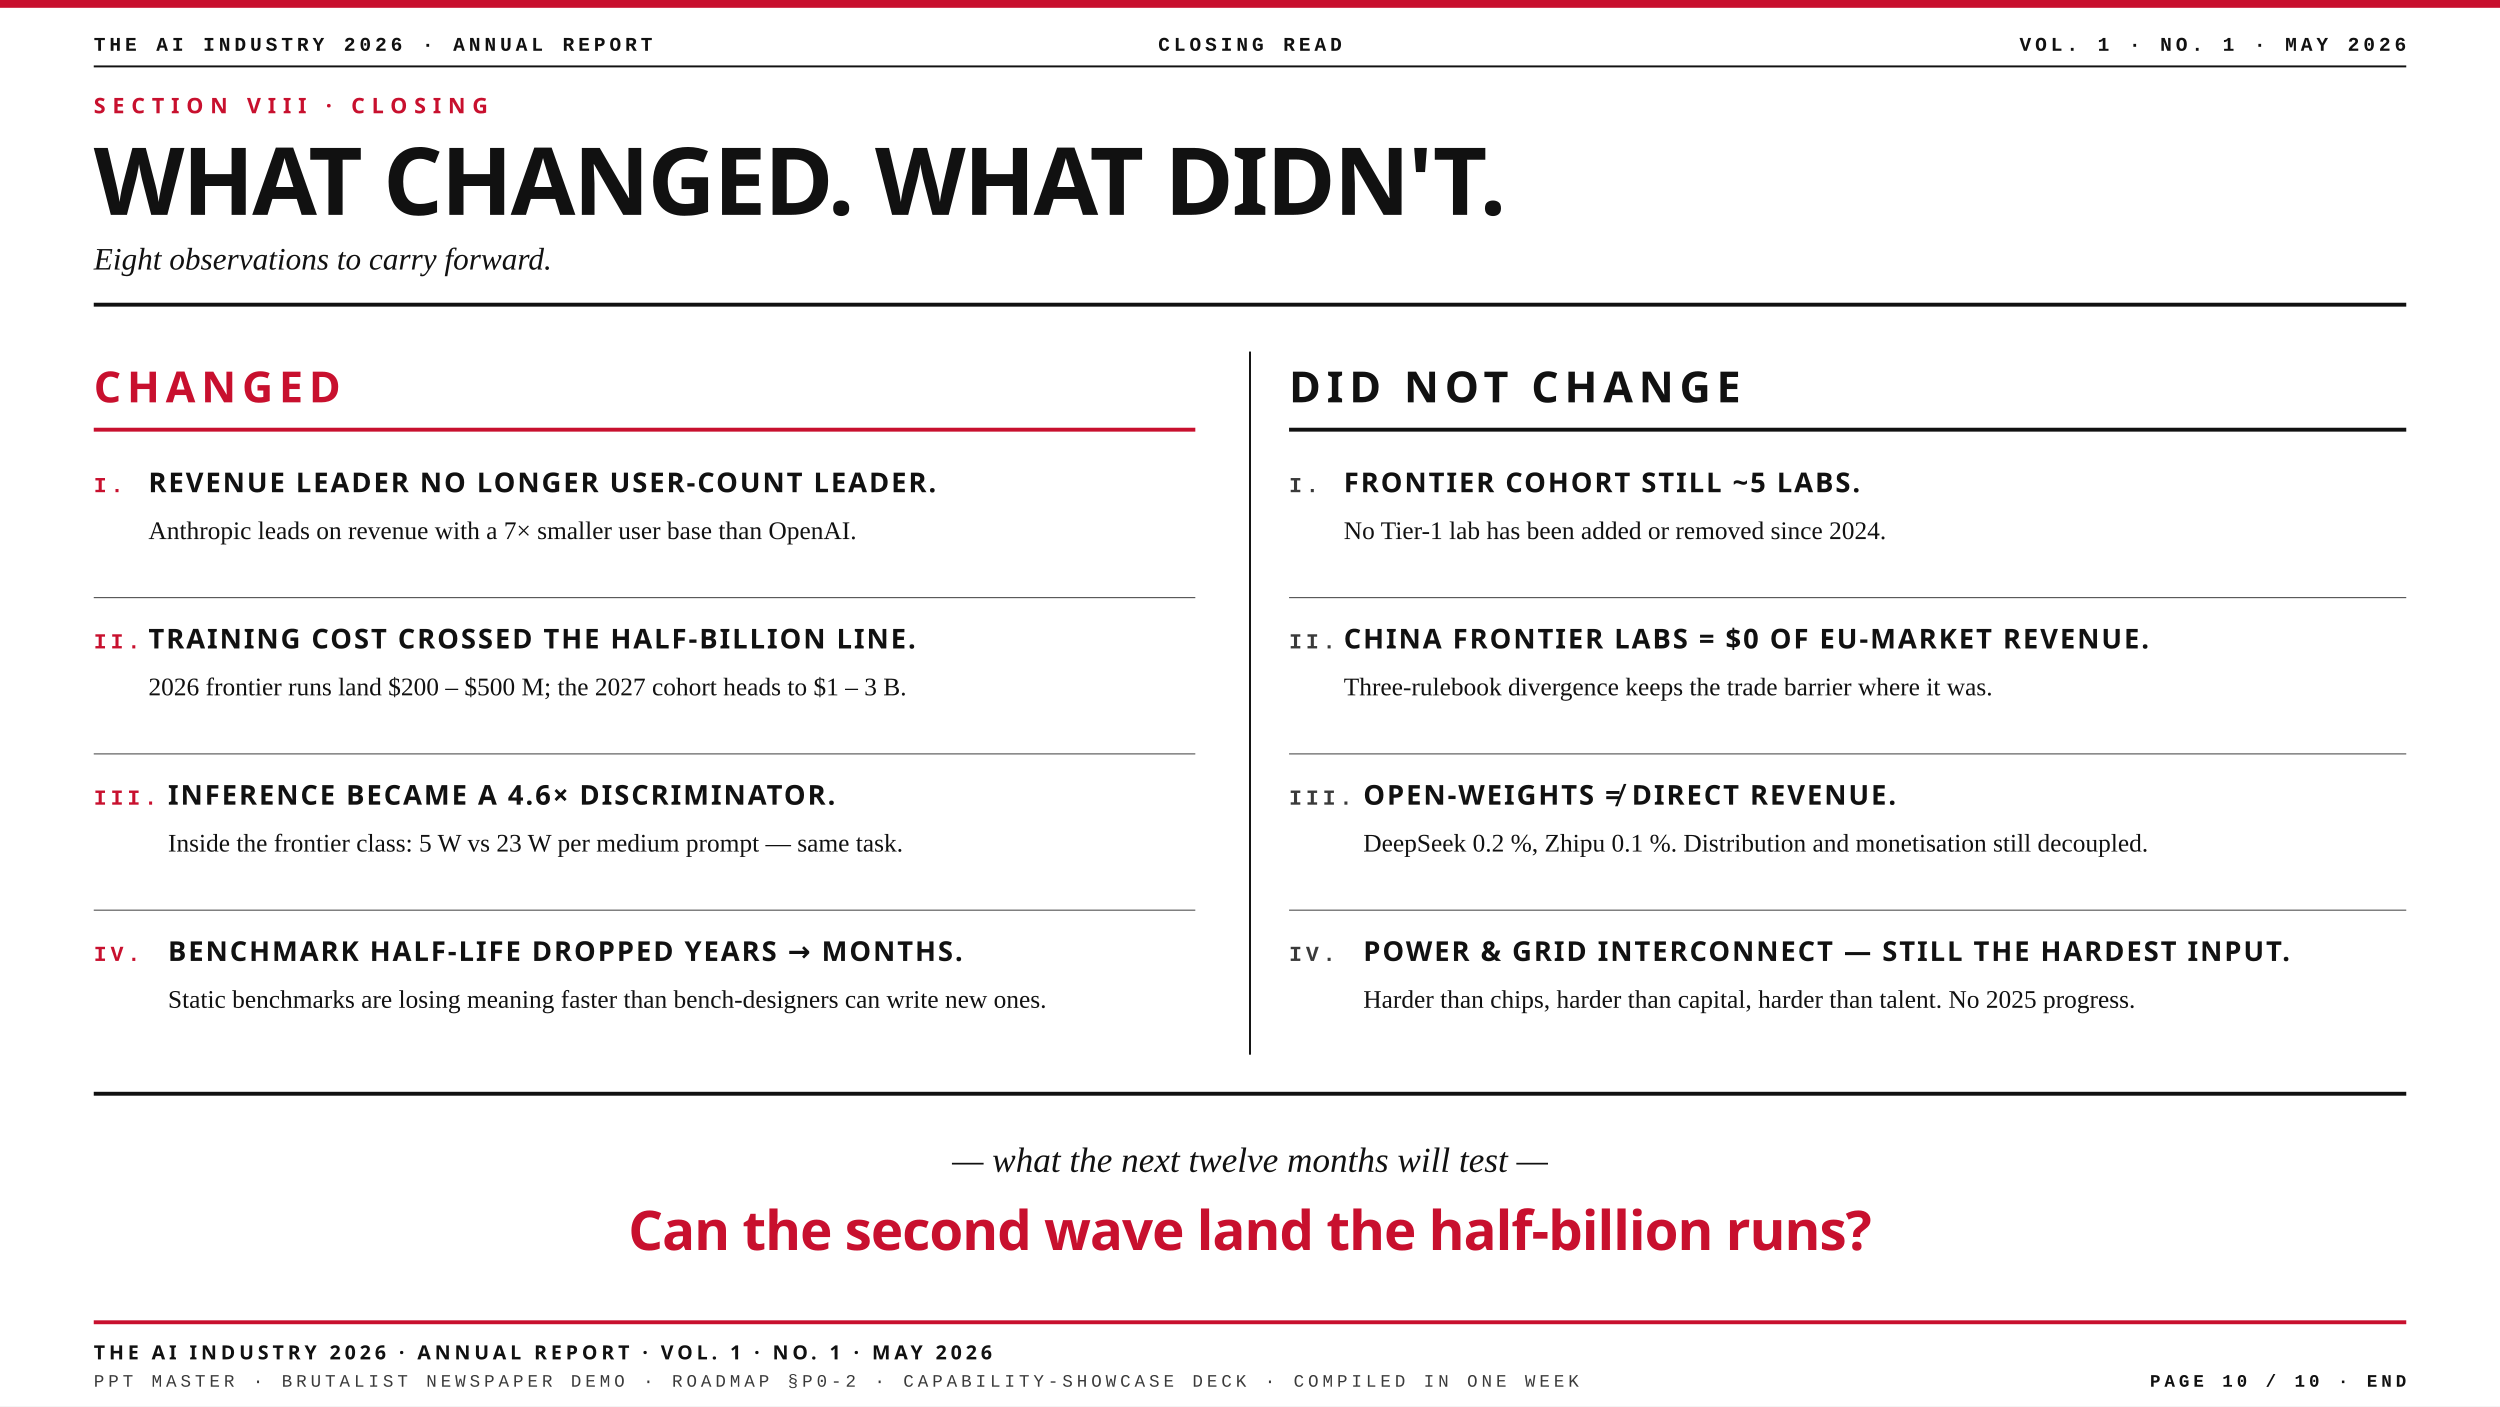
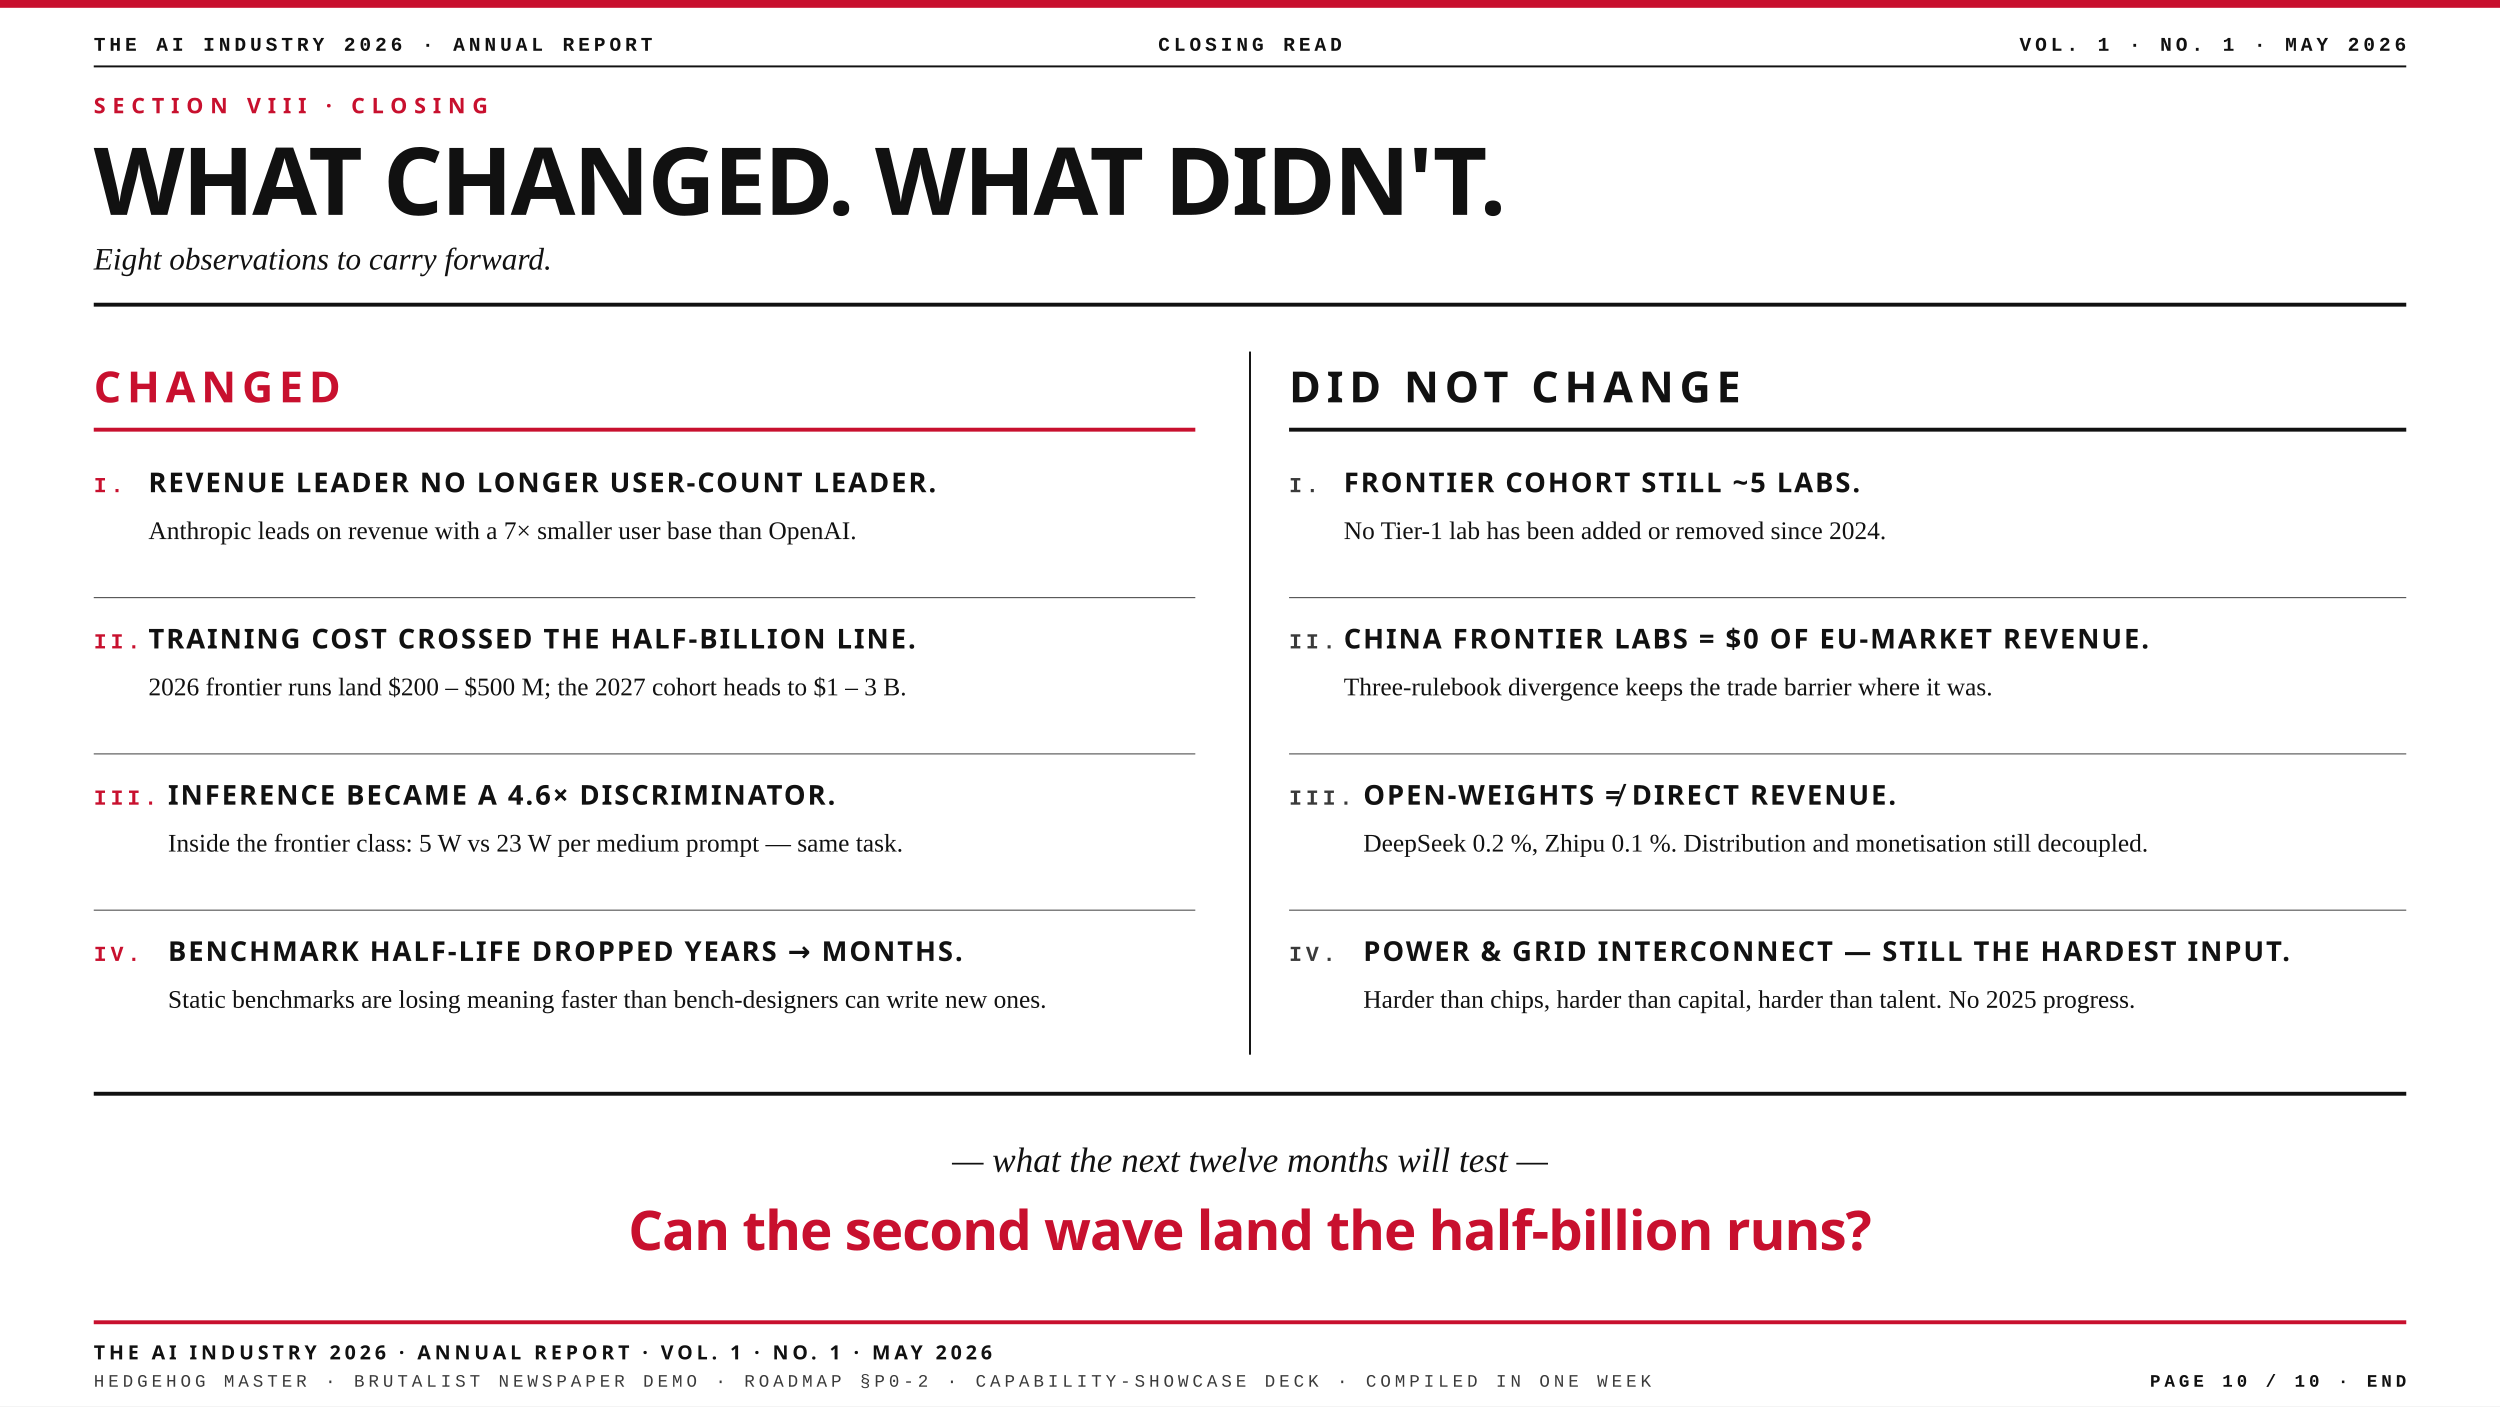
<svg xmlns="http://www.w3.org/2000/svg" viewBox="0 0 1280 720" width="1280" height="720">
  <rect id="bg" width="1280" height="720" fill="#FFFFFF" />
  <g id="bg-masthead-rule">
    <rect x="0" y="0" width="1280" height="4" fill="#C8102E" />
  </g>
  <g id="header-folio">
    <line x1="48" y1="34" x2="1232" y2="34" stroke="#111111" stroke-width="1" />
    <text x="48" y="26" font-family="Consolas, &quot;Courier New&quot;, monospace" font-size="10" font-weight="700" fill="#111111" letter-spacing="2">THE AI INDUSTRY 2026 · ANNUAL REPORT</text>
    <text x="640" y="26" font-family="Consolas, &quot;Courier New&quot;, monospace" font-size="10" font-weight="700" fill="#111111" text-anchor="middle" letter-spacing="2">CLOSING READ</text>
    <text x="1232" y="26" font-family="Consolas, &quot;Courier New&quot;, monospace" font-size="10" font-weight="700" fill="#111111" text-anchor="end" letter-spacing="2">VOL. 1 · NO. 1 · MAY 2026</text>
  </g>
  <g id="header">
    <text x="48" y="58" font-family="&quot;Arial Black&quot;, SimHei, sans-serif" font-size="11" font-weight="900" fill="#C8102E" letter-spacing="3.5">SECTION VIII · CLOSING</text>
    <text x="48" y="110" font-family="Impact, &quot;Arial Black&quot;, SimHei, sans-serif" font-size="48" font-weight="900" fill="#111111" letter-spacing="-1">WHAT CHANGED. WHAT DIDN'T.</text>
    <text x="48" y="138" font-family="&quot;Times New Roman&quot;, SimSun, serif" font-size="16" font-style="italic" fill="#111111">Eight observations to carry forward.</text>
    <line x1="48" y1="156" x2="1232" y2="156" stroke="#111111" stroke-width="2" />
  </g>
  <line x1="640" y1="180" x2="640" y2="540" stroke="#111111" stroke-width="1" />
  <g id="changed-header">
    <text x="48" y="206" font-family="Impact, &quot;Arial Black&quot;, SimHei, sans-serif" font-size="22" font-weight="900" fill="#C8102E" letter-spacing="3">CHANGED</text>
    <line x1="48" y1="220" x2="612" y2="220" stroke="#C8102E" stroke-width="2" />
  </g>
  <g id="changed-1">
    <text x="48" y="252" font-family="Consolas, &quot;Courier New&quot;, monospace" font-size="11" font-weight="700" fill="#C8102E" letter-spacing="2">I.</text>
    <text x="76" y="252" font-family="&quot;Arial Black&quot;, SimHei, sans-serif" font-size="14" font-weight="900" fill="#111111" letter-spacing="1">REVENUE LEADER NO LONGER USER-COUNT LEADER.</text>
    <text x="76" y="276" font-family="&quot;Times New Roman&quot;, SimSun, serif" font-size="13" fill="#111111">Anthropic leads on revenue with a 7× smaller user base than OpenAI.</text>
  </g>
  <g id="changed-2">
    <line x1="48" y1="306" x2="612" y2="306" stroke="#3A3A3A" stroke-width="0.5" />
    <text x="48" y="332" font-family="Consolas, &quot;Courier New&quot;, monospace" font-size="11" font-weight="700" fill="#C8102E" letter-spacing="2">II.</text>
    <text x="76" y="332" font-family="&quot;Arial Black&quot;, SimHei, sans-serif" font-size="14" font-weight="900" fill="#111111" letter-spacing="1">TRAINING COST CROSSED THE HALF-BILLION LINE.</text>
    <text x="76" y="356" font-family="&quot;Times New Roman&quot;, SimSun, serif" font-size="13" fill="#111111">2026 frontier runs land $200 – $500 M; the 2027 cohort heads to $1 – 3 B.</text>
  </g>
  <g id="changed-3">
    <line x1="48" y1="386" x2="612" y2="386" stroke="#3A3A3A" stroke-width="0.5" />
    <text x="48" y="412" font-family="Consolas, &quot;Courier New&quot;, monospace" font-size="11" font-weight="700" fill="#C8102E" letter-spacing="2">III.</text>
    <text x="86" y="412" font-family="&quot;Arial Black&quot;, SimHei, sans-serif" font-size="14" font-weight="900" fill="#111111" letter-spacing="1">INFERENCE BECAME A 4.6× DISCRIMINATOR.</text>
    <text x="86" y="436" font-family="&quot;Times New Roman&quot;, SimSun, serif" font-size="13" fill="#111111">Inside the frontier class: 5 W vs 23 W per medium prompt — same task.</text>
  </g>
  <g id="changed-4">
    <line x1="48" y1="466" x2="612" y2="466" stroke="#3A3A3A" stroke-width="0.5" />
    <text x="48" y="492" font-family="Consolas, &quot;Courier New&quot;, monospace" font-size="11" font-weight="700" fill="#C8102E" letter-spacing="2">IV.</text>
    <text x="86" y="492" font-family="&quot;Arial Black&quot;, SimHei, sans-serif" font-size="14" font-weight="900" fill="#111111" letter-spacing="1">BENCHMARK HALF-LIFE DROPPED YEARS → MONTHS.</text>
    <text x="86" y="516" font-family="&quot;Times New Roman&quot;, SimSun, serif" font-size="13" fill="#111111">Static benchmarks are losing meaning faster than bench-designers can write new ones.</text>
  </g>
  <g id="constant-header">
    <text x="660" y="206" font-family="Impact, &quot;Arial Black&quot;, SimHei, sans-serif" font-size="22" font-weight="900" fill="#111111" letter-spacing="3">DID NOT CHANGE</text>
    <line x1="660" y1="220" x2="1232" y2="220" stroke="#111111" stroke-width="2" />
  </g>
  <g id="constant-1">
    <text x="660" y="252" font-family="Consolas, &quot;Courier New&quot;, monospace" font-size="11" font-weight="700" fill="#3A3A3A" letter-spacing="2">I.</text>
    <text x="688" y="252" font-family="&quot;Arial Black&quot;, SimHei, sans-serif" font-size="14" font-weight="900" fill="#111111" letter-spacing="1">FRONTIER COHORT STILL ~5 LABS.</text>
    <text x="688" y="276" font-family="&quot;Times New Roman&quot;, SimSun, serif" font-size="13" fill="#111111">No Tier-1 lab has been added or removed since 2024.</text>
  </g>
  <g id="constant-2">
    <line x1="660" y1="306" x2="1232" y2="306" stroke="#3A3A3A" stroke-width="0.5" />
    <text x="660" y="332" font-family="Consolas, &quot;Courier New&quot;, monospace" font-size="11" font-weight="700" fill="#3A3A3A" letter-spacing="2">II.</text>
    <text x="688" y="332" font-family="&quot;Arial Black&quot;, SimHei, sans-serif" font-size="14" font-weight="900" fill="#111111" letter-spacing="1">CHINA FRONTIER LABS = $0 OF EU-MARKET REVENUE.</text>
    <text x="688" y="356" font-family="&quot;Times New Roman&quot;, SimSun, serif" font-size="13" fill="#111111">Three-rulebook divergence keeps the trade barrier where it was.</text>
  </g>
  <g id="constant-3">
    <line x1="660" y1="386" x2="1232" y2="386" stroke="#3A3A3A" stroke-width="0.5" />
    <text x="660" y="412" font-family="Consolas, &quot;Courier New&quot;, monospace" font-size="11" font-weight="700" fill="#3A3A3A" letter-spacing="2">III.</text>
    <text x="698" y="412" font-family="&quot;Arial Black&quot;, SimHei, sans-serif" font-size="14" font-weight="900" fill="#111111" letter-spacing="1">OPEN-WEIGHTS ≠ DIRECT REVENUE.</text>
    <text x="698" y="436" font-family="&quot;Times New Roman&quot;, SimSun, serif" font-size="13" fill="#111111">DeepSeek 0.2 %, Zhipu 0.1 %. Distribution and monetisation still decoupled.</text>
  </g>
  <g id="constant-4">
    <line x1="660" y1="466" x2="1232" y2="466" stroke="#3A3A3A" stroke-width="0.5" />
    <text x="660" y="492" font-family="Consolas, &quot;Courier New&quot;, monospace" font-size="11" font-weight="700" fill="#3A3A3A" letter-spacing="2">IV.</text>
    <text x="698" y="492" font-family="&quot;Arial Black&quot;, SimHei, sans-serif" font-size="14" font-weight="900" fill="#111111" letter-spacing="1">POWER &amp; GRID INTERCONNECT — STILL THE HARDEST INPUT.</text>
    <text x="698" y="516" font-family="&quot;Times New Roman&quot;, SimSun, serif" font-size="13" fill="#111111">Harder than chips, harder than capital, harder than talent. No 2025 progress.</text>
  </g>
  <line x1="48" y1="560" x2="1232" y2="560" stroke="#111111" stroke-width="2" />
  <g id="closing-aside">
    <text x="640" y="600" font-family="&quot;Times New Roman&quot;, SimSun, serif" font-size="18" font-style="italic" fill="#111111" text-anchor="middle">— what the next twelve months will test —</text>
    <text x="640" y="640" font-family="Impact, &quot;Arial Black&quot;, SimHei, sans-serif" font-size="28" font-weight="900" fill="#C8102E" text-anchor="middle" letter-spacing="-0.5">Can the second wave land the half-billion runs?</text>
  </g>
  <g id="footer-imprint">
    <rect x="48" y="676" width="1184" height="2" fill="#C8102E" />
    <text x="48" y="696" font-family="&quot;Arial Black&quot;, SimHei, sans-serif" font-size="10" font-weight="900" fill="#111111" letter-spacing="2">THE AI INDUSTRY 2026  ·  ANNUAL REPORT  ·  VOL. 1  ·  NO. 1  ·  MAY 2026</text>
-     <text x="48" y="710" font-family="Consolas, &quot;Courier New&quot;, monospace" font-size="9" fill="#3A3A3A" letter-spacing="2">PPT MASTER · BRUTALIST NEWSPAPER DEMO · ROADMAP §P0-2 · CAPABILITY-SHOWCASE DECK · COMPILED IN ONE WEEK</text>
+     <text x="48" y="710" font-family="Consolas, &quot;Courier New&quot;, monospace" font-size="9" fill="#3A3A3A" letter-spacing="2">HEDGEHOG MASTER · BRUTALIST NEWSPAPER DEMO · ROADMAP §P0-2 · CAPABILITY-SHOWCASE DECK · COMPILED IN ONE WEEK</text>
    <text x="1232" y="710" font-family="Consolas, &quot;Courier New&quot;, monospace" font-size="9" font-weight="700" fill="#111111" text-anchor="end" letter-spacing="2">PAGE 10 / 10  ·  END</text>
  </g>
</svg>
